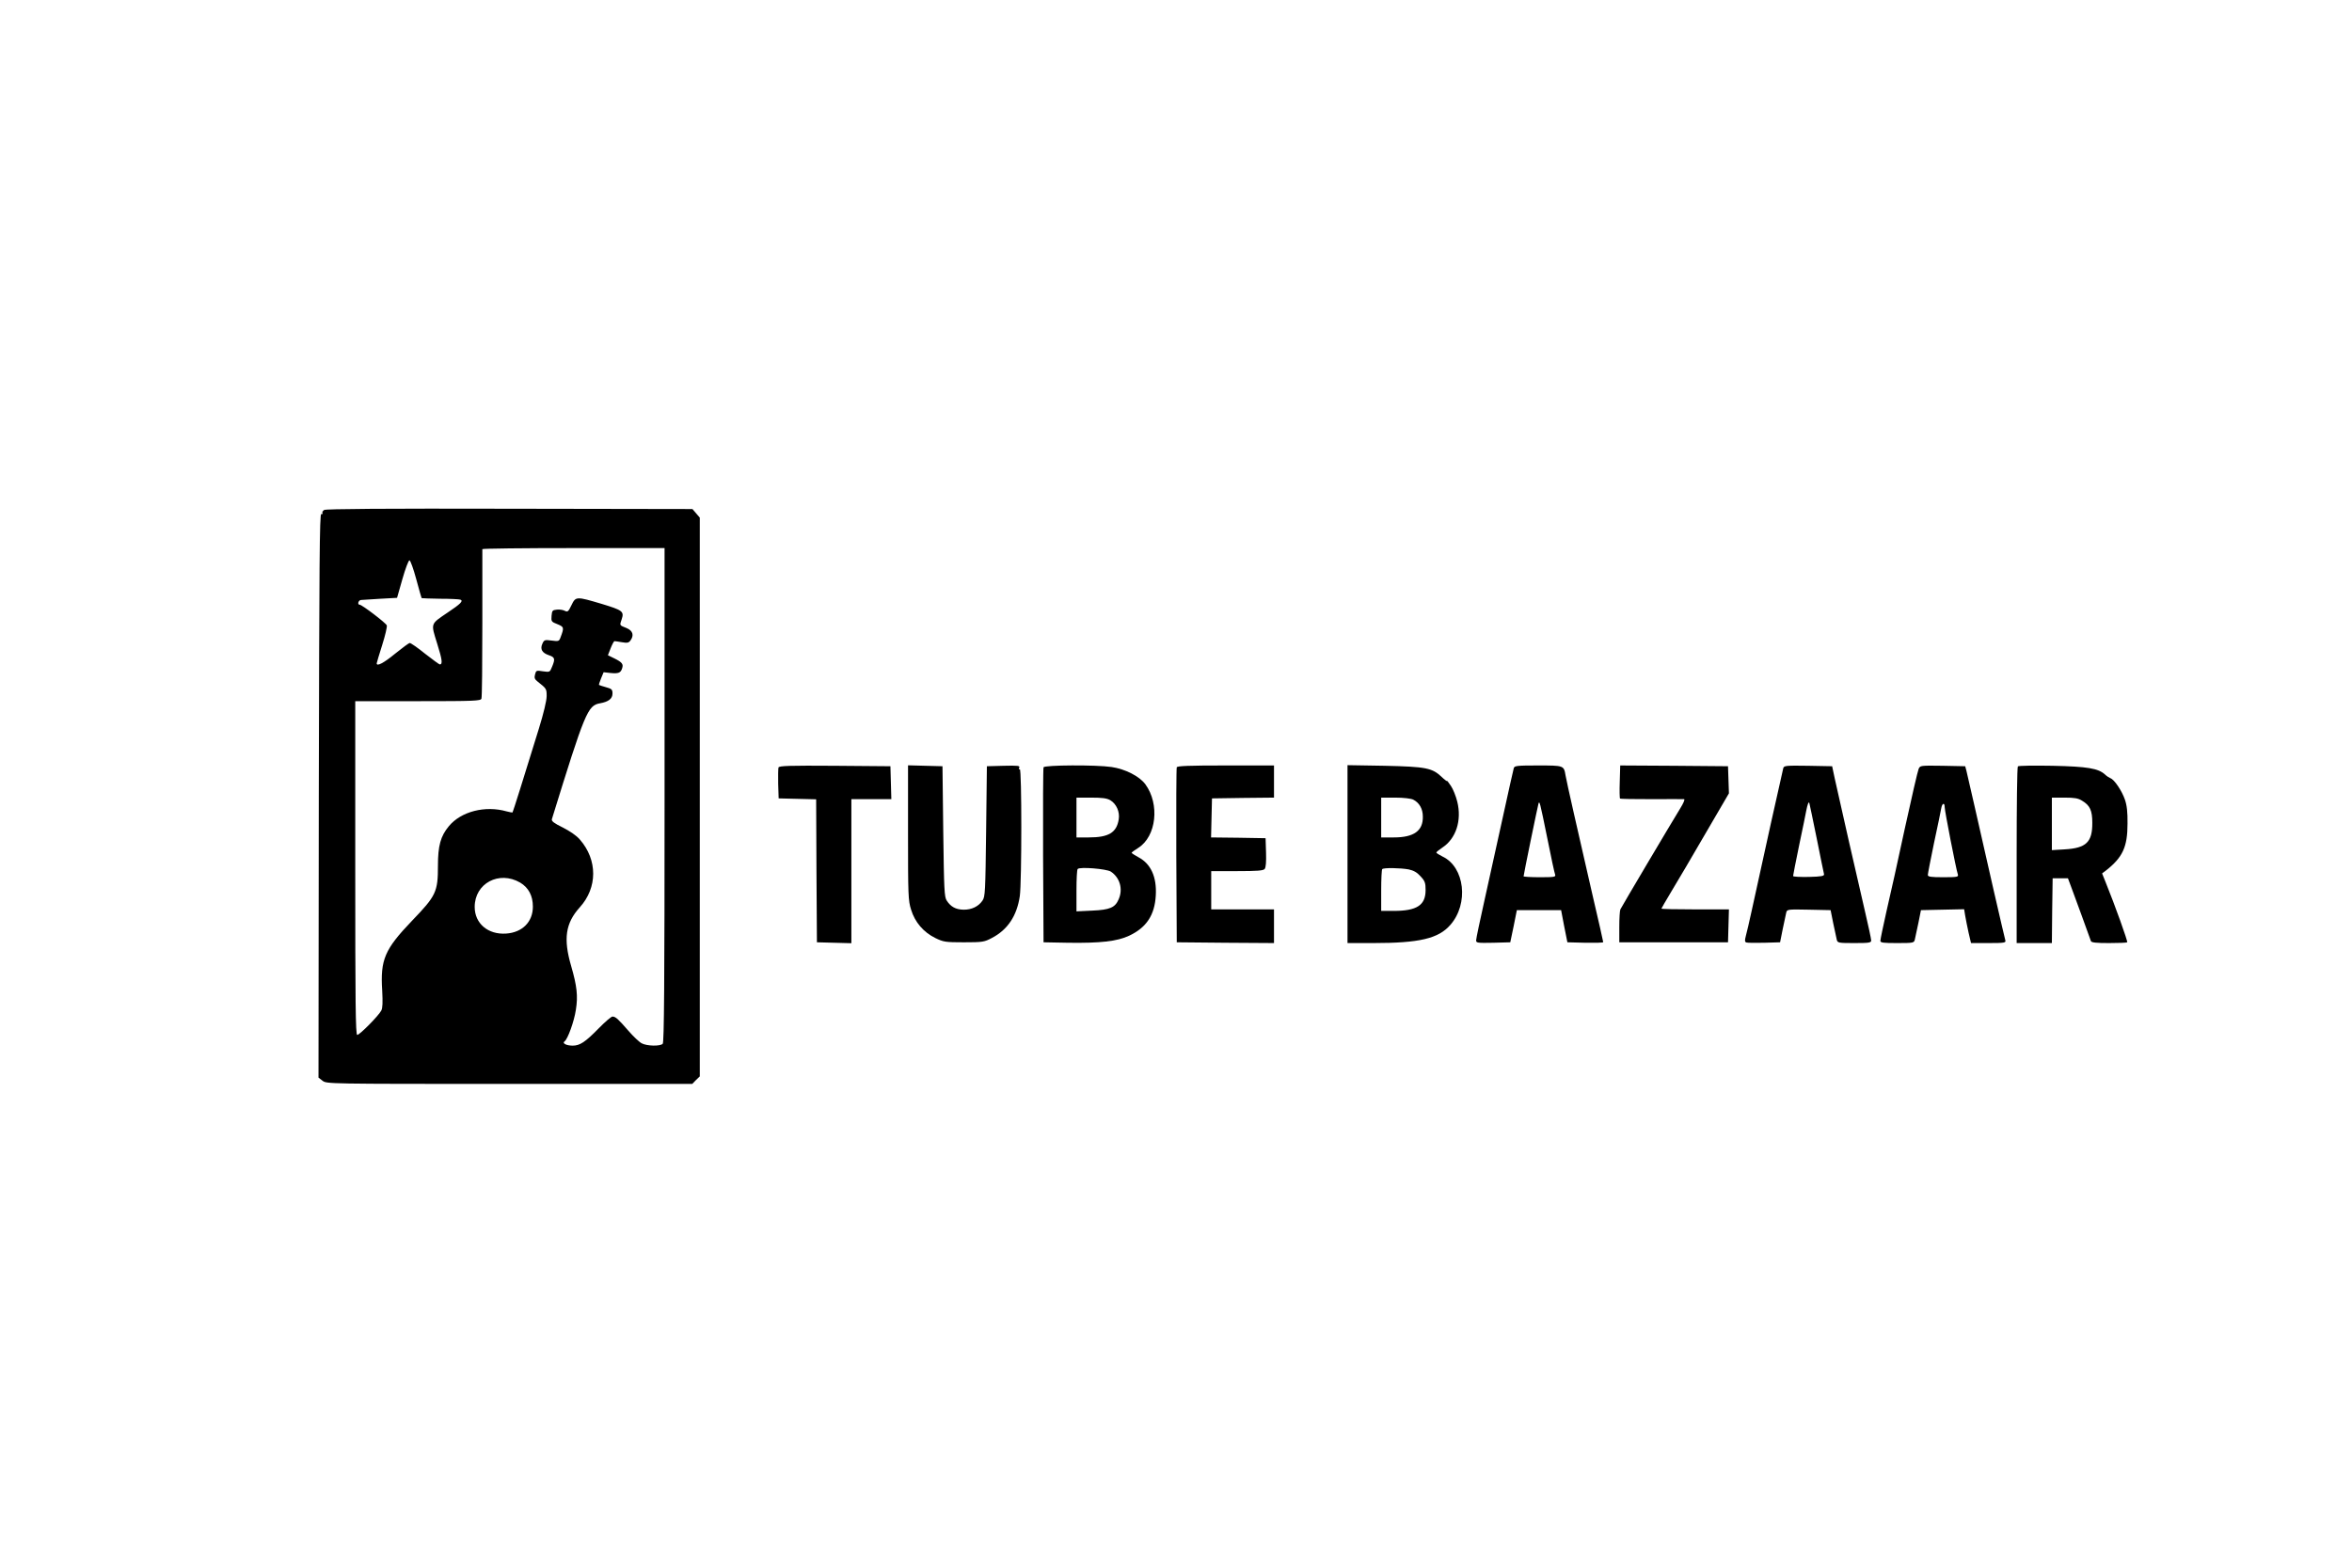
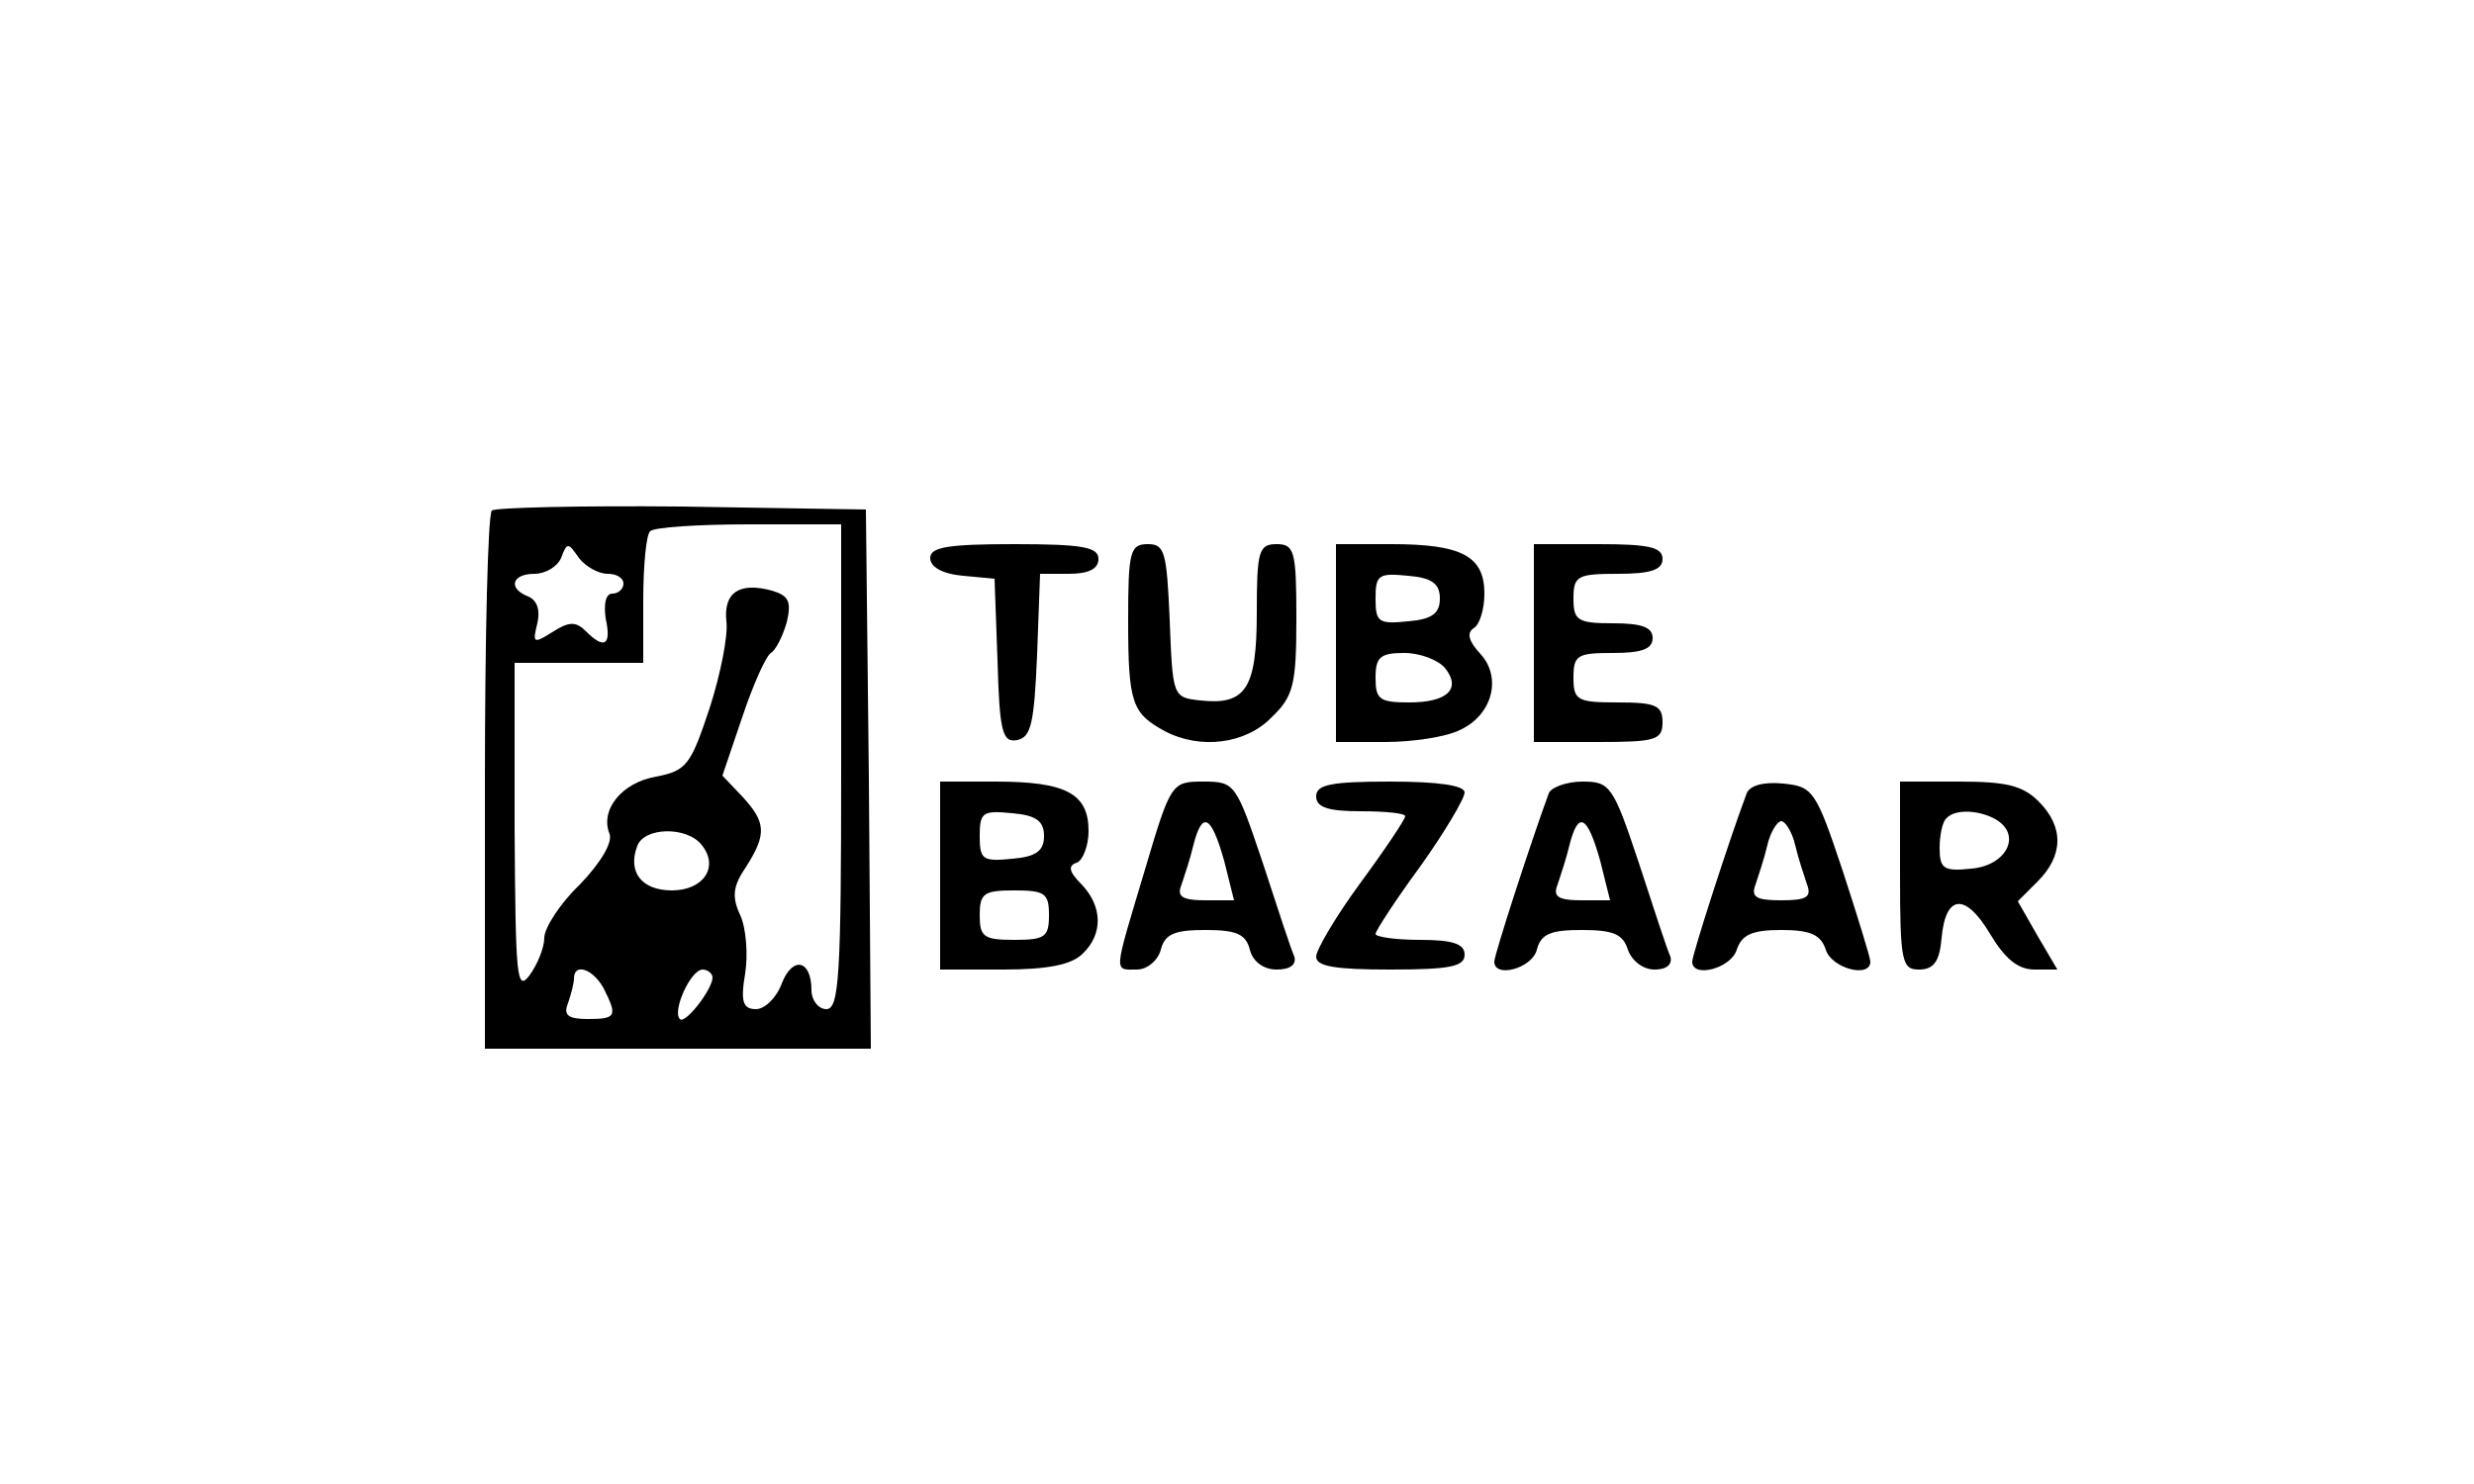
- <svg xmlns="http://www.w3.org/2000/svg" version="1.0" width="1536pt" height="1024pt" viewBox="0 0 1536 1024" preserveAspectRatio="xMidYMid meet">
-   <g transform="translate(0,1024) scale(0.1,-0.1)" fill="#000000" stroke="none">
-     <path d="M2117 6909 c-9 -6 -15 -15 -11 -20 3 -5 0 -8 -8 -7 -11 3 -13 -317 -16 -1839 l-2 -1842 26 -20 c27 -21 28 -21 1221 -21 l1194 0 24 25 25 24 0 1825 0 1825 -24 28 -24 28 -1194 2 c-810 2 -1199 -1 -1211 -8z m2223 -1862 c0 -1241 -3 -1616 -12 -1625 -17 -17 -103 -15 -137 3 -16 8 -55 45 -87 82 -68 78 -83 92 -104 93 -8 0 -48 -34 -89 -76 -89 -91 -124 -114 -171 -114 -42 0 -71 16 -53 28 20 13 63 131 74 207 14 89 7 154 -31 285 -52 178 -37 280 56 383 117 129 117 310 1 443 -22 26 -65 55 -112 79 -57 28 -74 41 -71 54 216 699 234 743 314 757 56 10 82 30 82 64 0 26 -5 31 -42 41 -24 7 -44 13 -46 15 -2 1 4 20 13 42 l17 41 46 -5 c51 -5 66 1 75 31 9 27 0 39 -50 64 l-43 21 18 46 c10 25 21 46 25 46 4 0 26 -3 49 -7 34 -6 44 -4 55 11 25 34 16 64 -24 81 -49 20 -47 16 -33 58 17 51 6 59 -129 100 -168 50 -171 50 -199 -8 -20 -42 -25 -46 -43 -37 -11 6 -34 10 -52 8 -29 -3 -32 -6 -35 -41 -3 -36 -1 -39 38 -54 44 -18 45 -22 20 -88 -9 -24 -13 -25 -58 -19 -45 6 -49 4 -60 -21 -16 -35 -2 -60 43 -75 39 -13 42 -24 20 -76 -14 -35 -15 -35 -59 -29 -43 7 -45 6 -52 -21 -6 -22 -2 -31 17 -46 58 -46 59 -47 59 -95 0 -29 -20 -113 -51 -213 -101 -328 -169 -544 -172 -547 -2 -1 -19 2 -38 7 -140 40 -298 0 -378 -97 -54 -65 -71 -128 -71 -258 0 -171 -12 -196 -169 -359 -179 -187 -208 -254 -195 -457 4 -76 3 -113 -6 -130 -17 -33 -141 -159 -157 -159 -11 0 -13 212 -13 1090 l0 1090 409 0 c369 0 409 2 415 16 4 9 6 231 6 493 0 262 0 479 0 484 0 4 268 7 595 7 l595 0 0 -1613z m-1622 1411 c18 -67 34 -123 36 -125 1 -1 56 -3 121 -4 65 0 124 -3 132 -6 20 -8 2 -27 -82 -83 -116 -79 -112 -68 -70 -204 33 -105 37 -136 17 -136 -4 0 -47 32 -96 70 -48 39 -93 70 -100 70 -6 0 -49 -32 -96 -70 -74 -61 -120 -85 -120 -63 0 3 16 57 36 120 20 63 33 120 30 128 -6 16 -162 135 -177 135 -17 0 -9 30 9 31 9 1 66 4 126 8 l109 6 35 123 c19 67 40 122 46 122 6 0 26 -55 44 -122z m679 -1983 c55 -33 83 -86 83 -157 0 -100 -69 -169 -175 -176 -118 -8 -205 66 -205 174 0 154 159 239 297 159z" />
-     <path d="M5084 5227 c-2 -7 -3 -56 -2 -108 l3 -94 122 -3 123 -3 2 -467 3 -467 113 -3 112 -3 0 471 0 470 130 0 131 0 -3 108 -3 107 -363 3 c-295 2 -363 0 -368 -11z" />
-     <path d="M5930 4801 c0 -410 1 -443 20 -503 25 -82 81 -147 158 -185 54 -26 65 -28 187 -28 122 0 133 2 182 28 104 54 164 145 183 274 13 91 13 836 0 828 -6 -3 -7 1 -4 10 6 14 -6 15 -102 13 l-109 -3 -5 -425 c-5 -396 -6 -427 -24 -453 -26 -38 -71 -60 -124 -59 -50 1 -83 19 -109 59 -16 24 -18 68 -23 453 l-5 425 -112 3 -113 3 0 -440z" />
-     <path d="M6815 5228 c-3 -7 -4 -267 -3 -578 l3 -565 160 -3 c211 -3 320 9 399 46 113 53 167 135 174 263 7 121 -32 207 -114 250 -24 13 -44 26 -44 29 1 3 20 17 44 32 118 75 141 285 46 415 -39 53 -132 100 -221 113 -101 15 -439 13 -444 -2z m436 -215 c40 -24 63 -76 55 -125 -14 -87 -66 -118 -196 -118 l-80 0 0 130 0 130 96 0 c72 0 103 -4 125 -17z m3 -466 c59 -39 81 -113 52 -180 -23 -55 -57 -70 -173 -75 l-103 -5 0 135 c0 74 3 138 8 142 14 15 187 1 216 -17z" />
-     <path d="M7685 5228 c-3 -7 -4 -267 -3 -578 l3 -565 318 -3 317 -2 0 110 0 110 -205 0 -205 0 0 125 0 125 169 0 c132 0 171 3 180 14 8 9 11 47 9 107 l-3 94 -178 3 -178 2 3 128 3 127 203 3 202 2 0 105 0 105 -315 0 c-243 0 -317 -3 -320 -12z" />
-     <path d="M8800 4661 l0 -581 168 0 c301 0 426 29 504 119 121 138 94 377 -51 446 -22 11 -41 23 -41 26 0 4 18 18 40 33 89 59 127 177 97 299 -9 37 -28 84 -42 104 -14 21 -25 35 -25 32 0 -4 -16 8 -35 26 -62 59 -102 67 -372 73 l-243 4 0 -581z m429 356 c40 -20 63 -60 63 -111 2 -93 -59 -136 -189 -136 l-83 0 0 130 0 130 93 0 c53 0 102 -6 116 -13z m-29 -456 c32 -7 54 -19 77 -45 29 -31 33 -43 33 -90 0 -99 -57 -136 -209 -136 l-81 0 0 133 c0 74 3 137 7 140 9 10 119 8 173 -2z" />
-     <path d="M9886 5223 c-3 -10 -35 -153 -71 -318 -36 -165 -90 -410 -120 -544 -30 -134 -55 -252 -55 -263 0 -17 7 -18 112 -16 l111 3 22 105 21 105 144 0 145 0 20 -105 21 -105 117 -3 c64 -1 117 0 117 4 0 4 -31 142 -70 308 -97 423 -168 734 -176 781 -11 65 -10 65 -180 65 -137 0 -153 -2 -158 -17z m219 -459 c24 -121 47 -228 51 -237 5 -15 -5 -17 -100 -17 -58 0 -106 3 -106 6 0 11 92 458 97 474 7 21 8 20 58 -226z" />
-     <path d="M10578 5134 c-2 -58 -1 -108 2 -110 2 -3 94 -4 205 -4 110 0 206 1 213 0 7 0 -3 -25 -26 -62 -52 -84 -381 -639 -390 -658 -4 -8 -7 -60 -7 -115 l0 -100 355 0 355 0 3 108 3 107 -221 0 c-121 0 -220 2 -220 5 0 2 31 55 68 117 38 62 137 231 220 374 l153 262 -3 88 -3 89 -352 3 -352 2 -3 -106z" />
-     <path d="M11646 5223 c-5 -17 -141 -630 -206 -930 -16 -72 -33 -148 -39 -168 -7 -27 -7 -37 3 -41 7 -3 59 -3 117 -2 l104 3 17 85 c10 47 20 95 23 108 5 22 7 23 148 20 l142 -3 17 -85 c10 -47 20 -95 23 -107 5 -22 10 -23 115 -23 96 0 110 2 110 17 0 9 -18 95 -41 192 -92 397 -126 550 -197 866 l-17 80 -157 3 c-143 2 -157 1 -162 -15z m218 -458 c24 -121 46 -227 48 -235 2 -12 -15 -16 -99 -18 -57 -1 -103 1 -103 6 0 5 18 96 40 203 23 107 43 208 46 224 8 41 16 62 20 50 2 -5 23 -109 48 -230z" />
-     <path d="M12530 5218 c-6 -13 -46 -187 -90 -388 -43 -201 -97 -445 -120 -542 -22 -98 -40 -184 -40 -193 0 -13 18 -15 110 -15 105 0 110 1 115 23 3 12 13 60 23 107 l17 85 141 3 141 3 7 -43 c4 -24 14 -73 22 -110 l16 -68 114 0 c105 0 115 2 110 18 -6 20 -132 567 -200 872 -26 113 -50 219 -54 235 l-8 30 -147 3 c-145 2 -147 2 -157 -20z m170 -251 c0 -23 74 -404 86 -439 5 -16 -4 -18 -95 -18 -82 0 -101 3 -101 15 0 8 18 101 40 207 23 106 44 208 47 226 6 37 23 43 23 9z" />
-     <path d="M13178 5234 c-5 -4 -8 -265 -8 -581 l0 -573 115 0 115 0 2 211 3 212 50 0 50 0 22 -59 c19 -50 115 -314 128 -351 3 -10 36 -13 118 -13 63 0 116 2 119 5 5 5 -80 242 -142 395 l-22 55 24 18 c110 86 142 154 142 307 1 76 -4 119 -17 157 -20 58 -69 131 -95 140 -9 4 -25 14 -35 24 -44 40 -113 52 -342 57 -121 2 -223 1 -227 -4z m419 -224 c52 -31 67 -64 67 -144 1 -127 -40 -166 -181 -174 l-83 -5 0 172 0 171 83 0 c64 0 89 -4 114 -20z" />
+ <svg xmlns="http://www.w3.org/2000/svg" version="1.0" width="250pt" height="150pt" viewBox="0 0 250 150" preserveAspectRatio="xMidYMid meet">
+   <g transform="translate(0,150) scale(0.1,-0.1)" fill="#000000" stroke="none">
+     <path d="M497 984 c-4 -4 -7 -128 -7 -276 l0 -268 195 0 195 0 -2 273 -3 272 -186 3 c-102 1 -188 -1 -192 -4z m353 -259 c0 -211 -2 -245 -15 -245 -8 0 -15 9 -15 19 0 31 -19 35 -30 7 -5 -14 -17 -26 -26 -26 -13 0 -16 7 -11 36 3 19 1 46 -5 59 -9 19 -7 30 6 49 21 33 20 45 -4 71 l-20 21 20 59 c11 33 24 62 29 65 5 3 12 17 16 31 5 21 2 27 -15 32 -33 9 -49 -2 -46 -31 2 -14 -6 -54 -17 -88 -19 -57 -23 -63 -54 -69 -35 -6 -57 -34 -47 -58 3 -9 -9 -29 -30 -51 -20 -19 -36 -44 -36 -54 0 -10 -7 -27 -15 -38 -13 -17 -14 -1 -15 149 l0 167 65 0 65 0 0 63 c0 35 3 67 7 70 3 4 48 7 100 7 l93 0 0 -245z m-236 195 c9 0 16 -4 16 -10 0 -5 -5 -10 -11 -10 -7 0 -9 -10 -7 -25 6 -27 -1 -32 -20 -13 -10 10 -17 10 -34 -1 -19 -12 -20 -11 -15 9 3 13 0 23 -9 27 -21 8 -17 23 6 23 11 0 23 7 27 16 6 16 7 16 18 0 7 -9 20 -16 29 -16z m95 -274 c18 -22 2 -46 -30 -46 -31 0 -45 19 -35 45 7 19 50 20 65 1z m-99 -145 c14 -28 13 -31 -16 -31 -20 0 -25 4 -20 16 3 9 6 20 6 25 0 16 19 10 30 -10z m110 11 c0 -12 -28 -48 -33 -42 -8 8 11 50 23 50 5 0 10 -4 10 -8z" />
+     <path d="M940 936 c0 -9 12 -16 33 -18 l32 -3 3 -83 c2 -72 5 -83 20 -80 14 3 17 17 20 86 l3 82 29 0 c20 0 30 5 30 15 0 12 -16 15 -85 15 -67 0 -85 -3 -85 -14z" />
+     <path d="M1140 873 c0 -84 4 -94 37 -112 36 -19 82 -13 108 14 22 21 25 33 25 100 0 68 -2 75 -20 75 -18 0 -20 -7 -20 -69 0 -77 -11 -94 -57 -89 -28 3 -28 4 -31 81 -3 69 -5 77 -22 77 -18 0 -20 -7 -20 -77z" />
+     <path d="M1350 850 l0 -100 50 0 c27 0 61 5 75 12 33 15 43 53 21 77 -12 13 -14 21 -7 26 6 3 11 19 11 35 0 38 -23 50 -94 50 l-56 0 0 -100z m105 45 c0 -15 -8 -21 -32 -23 -30 -3 -33 -1 -33 23 0 24 3 26 33 23 24 -2 32 -8 32 -23z m5 -70 c17 -21 3 -35 -36 -35 -30 0 -34 3 -34 25 0 21 5 25 29 25 16 0 34 -7 41 -15z" />
+     <path d="M1550 850 l0 -100 65 0 c58 0 65 2 65 20 0 17 -7 20 -45 20 -41 0 -45 2 -45 25 0 23 4 25 40 25 29 0 40 4 40 15 0 11 -11 15 -40 15 -36 0 -40 3 -40 25 0 23 4 25 45 25 33 0 45 4 45 15 0 12 -14 15 -65 15 l-65 0 0 -100z" />
+     <path d="M950 615 l0 -95 64 0 c45 0 69 5 80 16 21 20 20 48 -1 70 -13 13 -14 19 -5 22 6 2 12 17 12 32 0 38 -23 50 -94 50 l-56 0 0 -95z m105 40 c0 -15 -8 -21 -32 -23 -30 -3 -33 -1 -33 23 0 24 3 26 33 23 24 -2 32 -8 32 -23z m5 -80 c0 -22 -4 -25 -35 -25 -31 0 -35 3 -35 25 0 22 4 25 35 25 31 0 35 -3 35 -25z" />
+     <path d="M1157 621 c-32 -107 -32 -101 -8 -101 10 0 21 9 24 20 4 16 14 20 45 20 31 0 41 -4 45 -20 3 -12 14 -20 27 -20 14 0 20 5 18 13 -3 6 -17 49 -32 95 -27 80 -28 82 -60 82 -32 0 -33 -1 -59 -89z m80 9 l10 -40 -29 0 c-24 0 -29 4 -24 16 3 9 9 27 12 40 9 35 18 30 31 -16z" />
+     <path d="M1330 695 c0 -11 12 -15 45 -15 25 0 45 -2 45 -5 0 -3 -20 -33 -45 -67 -25 -34 -45 -68 -45 -75 0 -10 20 -13 75 -13 60 0 75 3 75 15 0 11 -12 15 -45 15 -25 0 -45 3 -45 6 0 3 20 34 45 68 25 35 45 69 45 75 0 7 -26 11 -75 11 -60 0 -75 -3 -75 -15z" />
+     <path d="M1565 698 c-18 -49 -55 -163 -55 -170 0 -17 38 -7 43 12 4 16 14 20 45 20 32 0 42 -4 47 -20 4 -11 15 -20 27 -20 12 0 18 5 16 13 -3 6 -17 49 -32 95 -26 78 -29 82 -57 82 -16 0 -32 -6 -34 -12z m52 -68 l10 -40 -29 0 c-24 0 -29 4 -24 16 3 9 9 27 12 40 9 35 18 30 31 -16z" />
+     <path d="M1765 698 c-18 -48 -55 -163 -55 -170 0 -17 39 -7 45 12 5 15 15 20 45 20 30 0 40 -5 45 -20 6 -19 45 -29 45 -12 0 4 -13 46 -28 92 -27 81 -30 85 -60 88 -20 2 -34 -2 -37 -10z m49 -52 c3 -13 9 -31 12 -40 5 -13 -1 -16 -26 -16 -25 0 -31 3 -26 16 3 9 9 27 12 40 3 13 10 24 14 24 4 0 11 -11 14 -24z" />
+     <path d="M1920 615 c0 -87 2 -95 19 -95 15 0 21 8 23 32 4 44 24 46 49 4 15 -25 28 -36 45 -36 l23 0 -20 34 -20 35 20 20 c26 26 27 55 1 81 -16 16 -33 20 -80 20 l-60 0 0 -95z m98 56 c25 -16 9 -46 -26 -49 -28 -3 -32 0 -32 21 0 13 3 27 7 30 9 10 35 8 51 -2z" />
  </g>
</svg>
